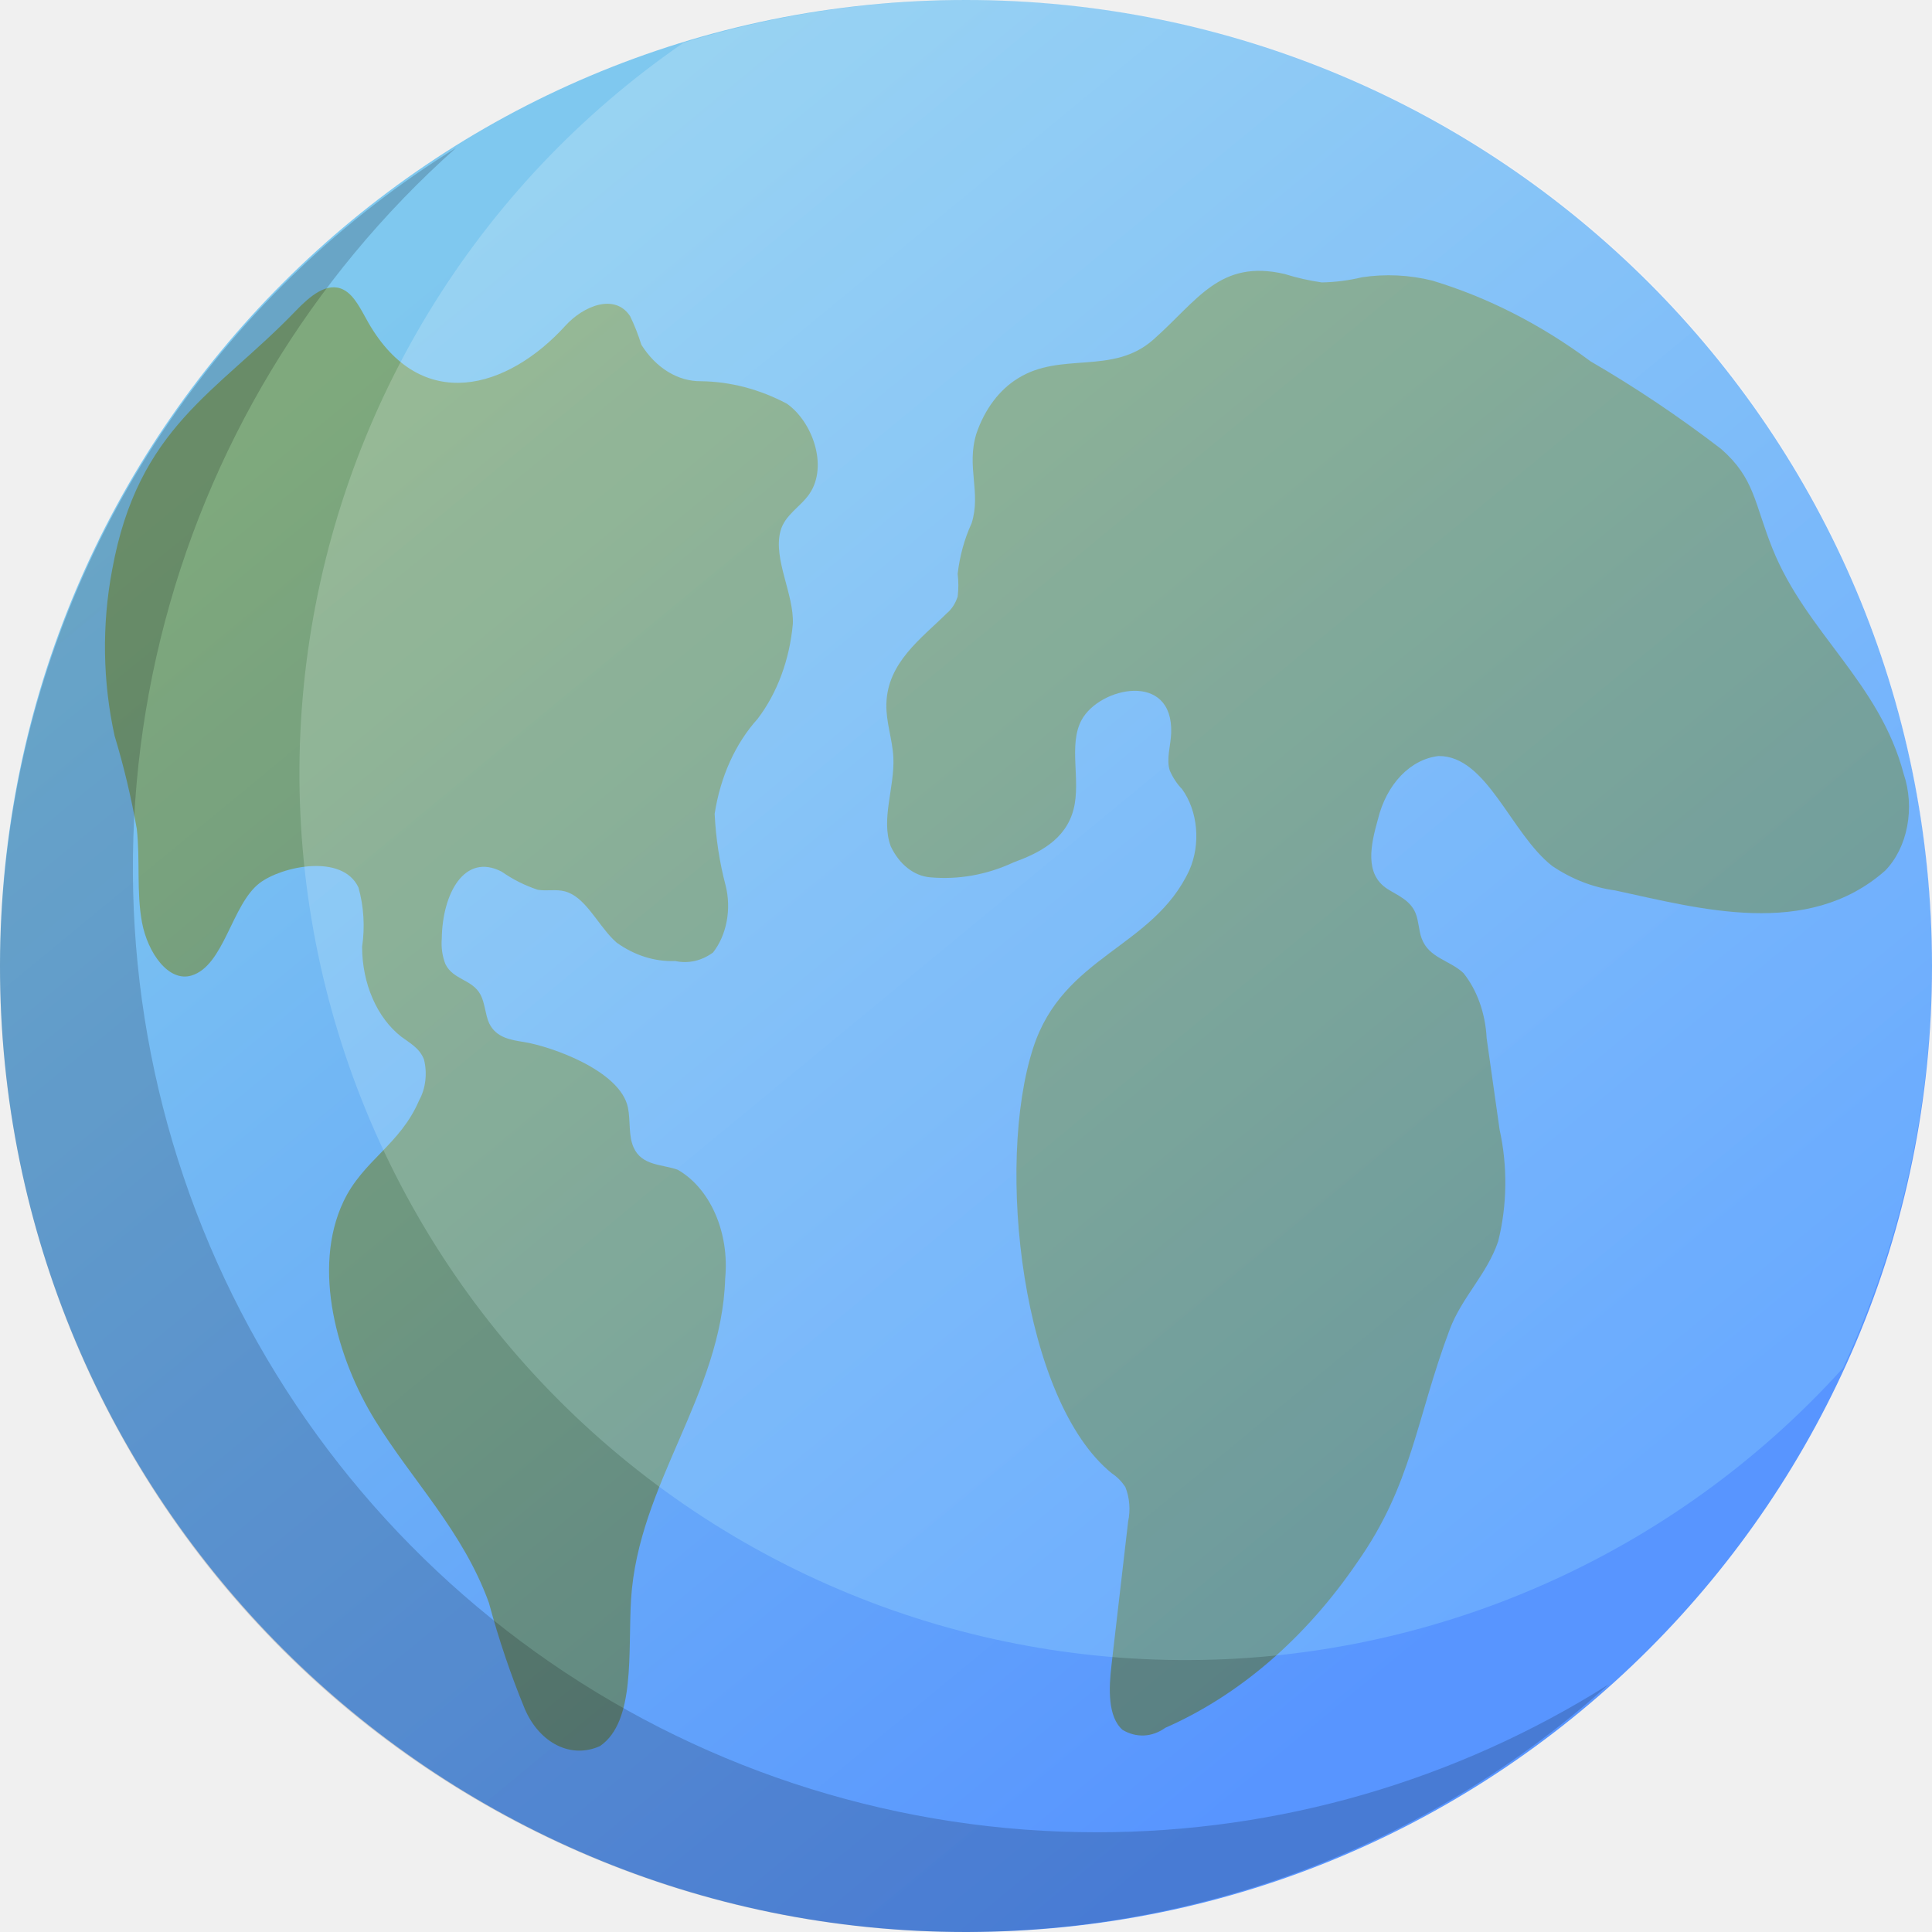
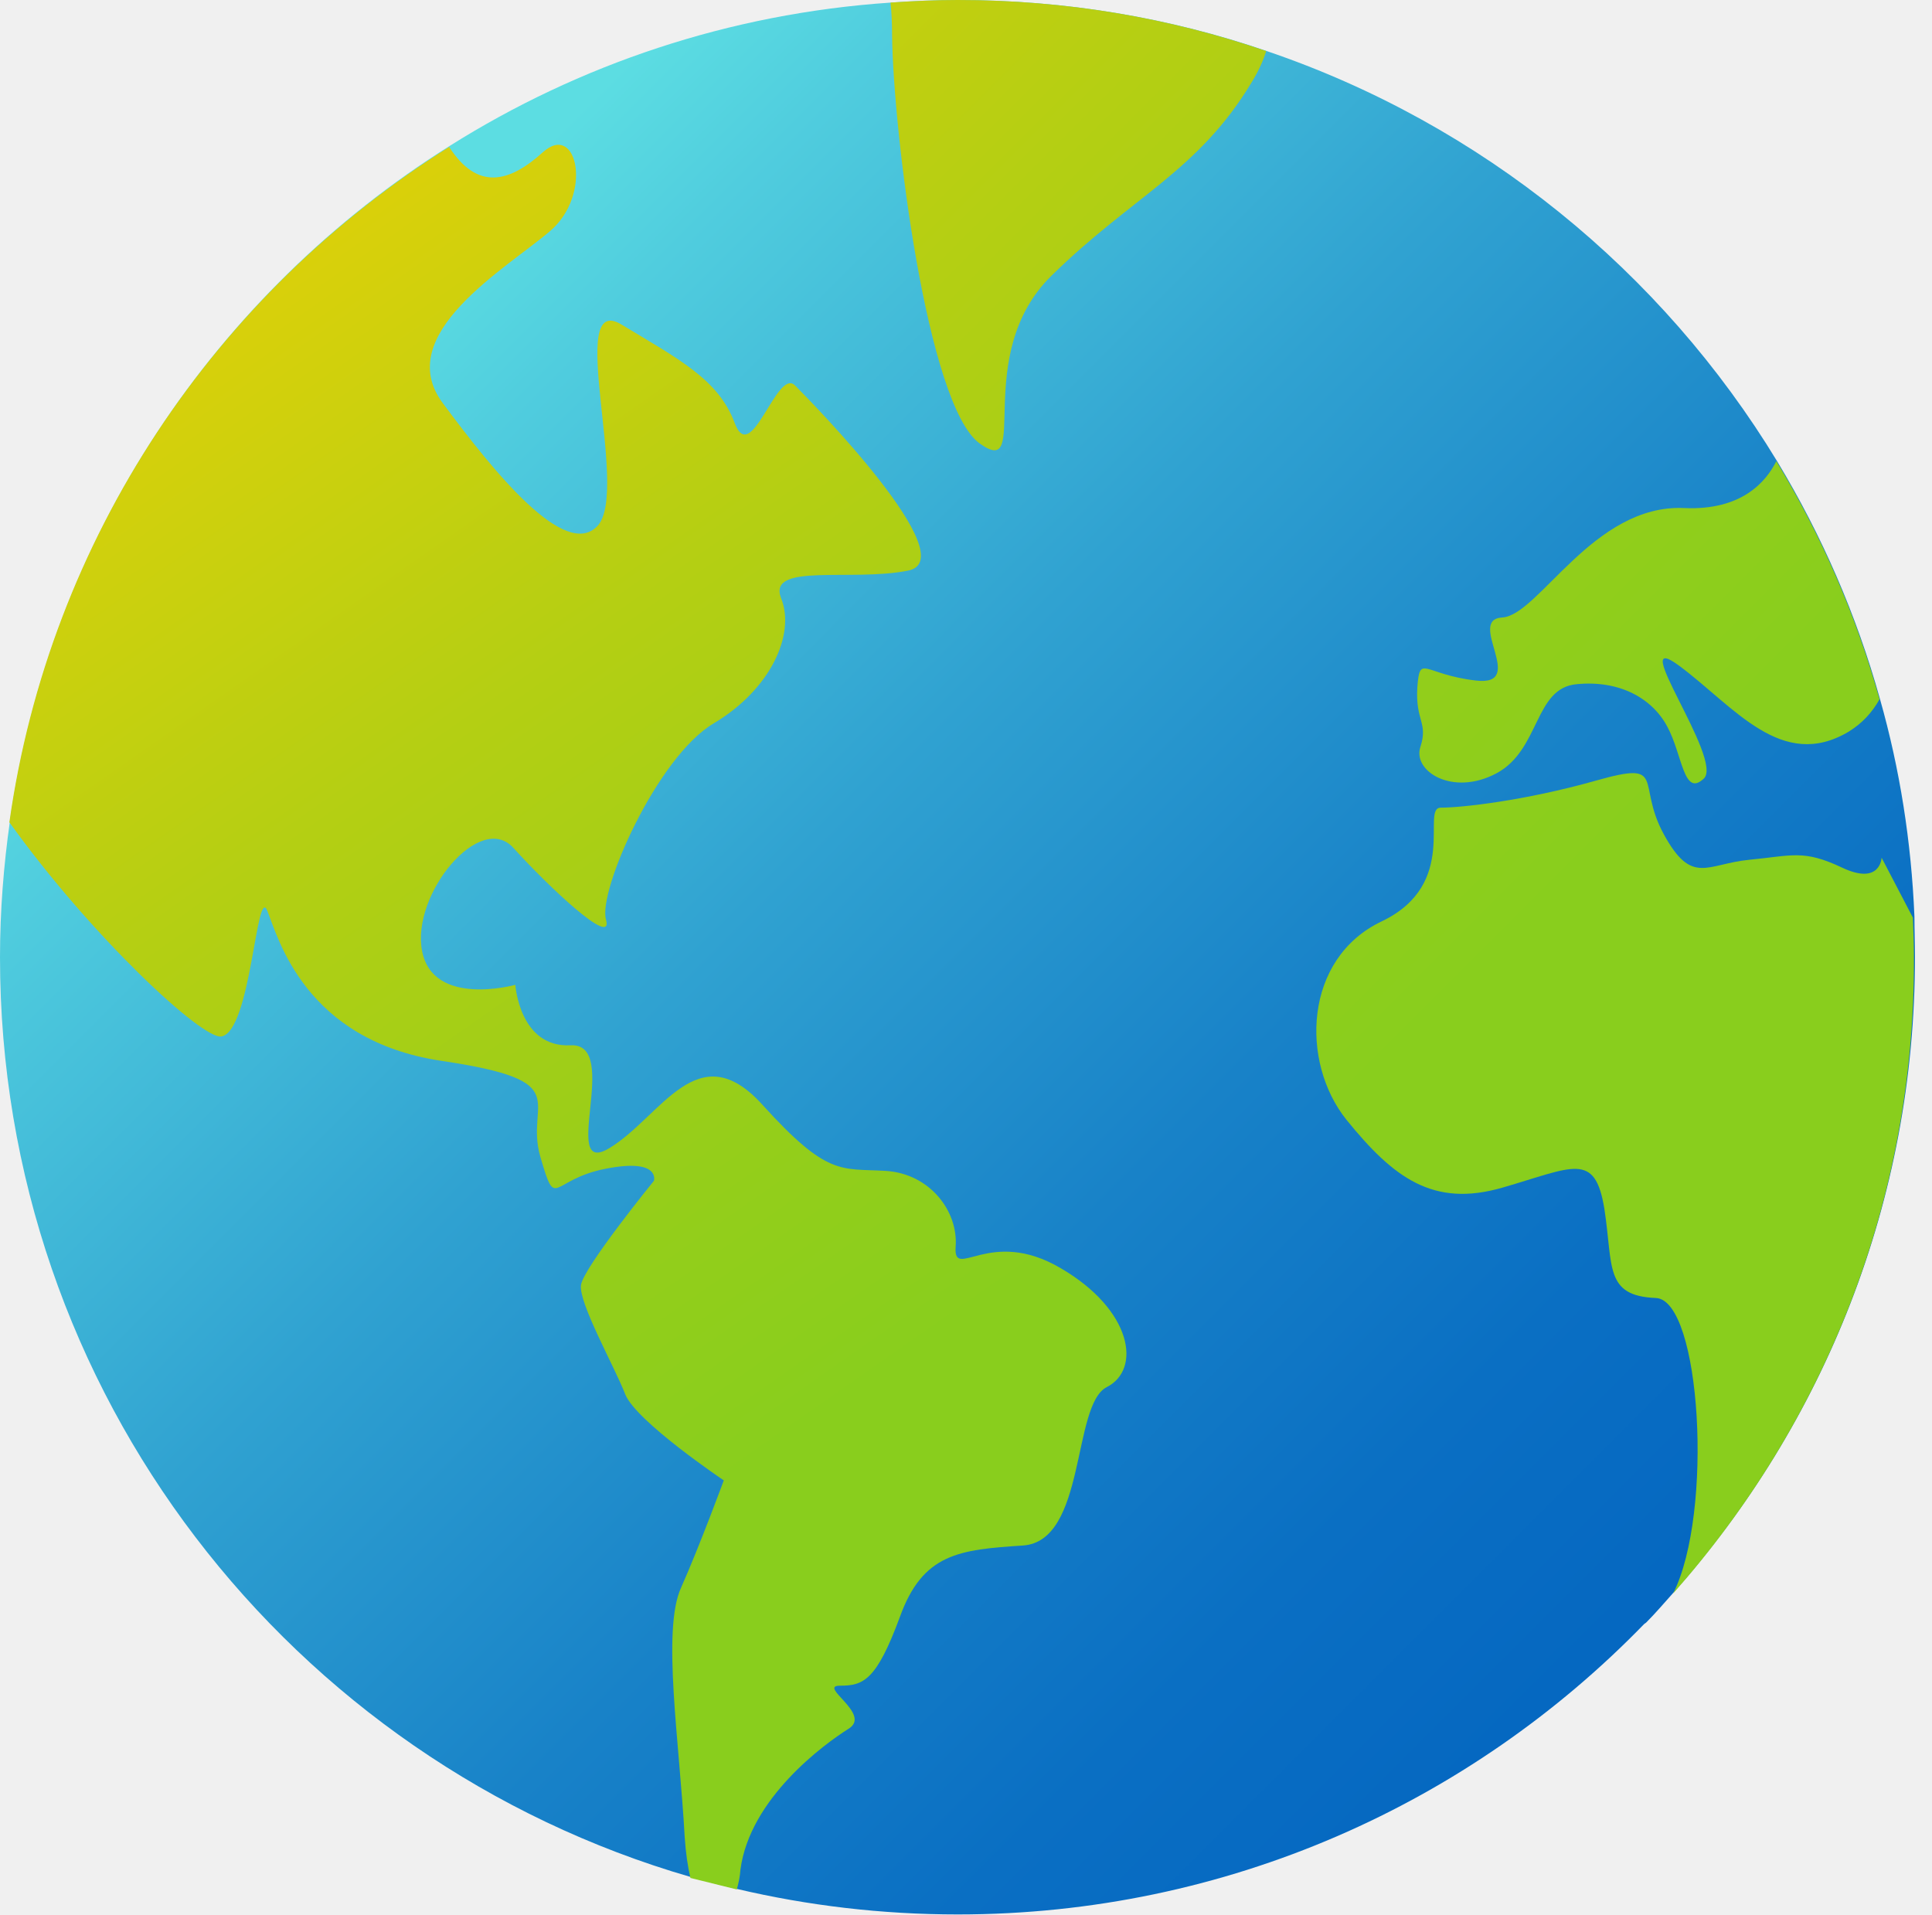
- <svg xmlns="http://www.w3.org/2000/svg" width="50" height="50" viewBox="0 0 50 50" fill="none">
-   <g clip-path="url(#clip0)">
-     <path d="M25 50C38.807 50 50 38.807 50 25C50 11.193 38.807 0 25 0C11.193 0 0 11.193 0 25C0 38.807 11.193 50 25 50Z" fill="url(#paint0_linear)" />
-     <g style="mix-blend-mode:multiply">
-       <path d="M15.866 24.308C15.897 24.339 15.928 24.368 15.96 24.396C16.423 24.727 16.947 24.892 17.475 24.871C17.81 24.945 18.155 24.868 18.452 24.652C18.625 24.432 18.748 24.153 18.806 23.846C18.864 23.539 18.855 23.218 18.779 22.917C18.621 22.318 18.526 21.694 18.495 21.062C18.642 20.103 19.034 19.238 19.606 18.605C20.113 17.941 20.435 17.075 20.519 16.145C20.55 15.376 20.007 14.473 20.197 13.75C20.31 13.319 20.719 13.122 20.955 12.771C21.434 12.054 21.024 10.911 20.365 10.448C19.659 10.074 18.906 9.876 18.144 9.866C17.849 9.87 17.556 9.786 17.289 9.623C17.021 9.459 16.785 9.22 16.598 8.921C16.518 8.664 16.421 8.417 16.307 8.182C15.912 7.583 15.098 7.915 14.63 8.432C13.145 10.064 10.913 10.737 9.539 8.361C9.35 8.032 9.178 7.644 8.887 7.496C8.461 7.281 8.01 7.675 7.651 8.048C5.613 10.167 3.577 11.041 2.903 14.745C2.634 16.162 2.657 17.646 2.967 19.048C3.204 19.829 3.395 20.632 3.54 21.451C3.63 22.251 3.529 23.084 3.675 23.872C3.822 24.659 4.364 25.427 4.958 25.246C5.802 24.989 5.996 23.41 6.715 22.857C7.284 22.419 8.861 22.081 9.277 22.968C9.415 23.459 9.448 23.99 9.371 24.503C9.372 24.971 9.465 25.432 9.643 25.84C9.82 26.247 10.075 26.588 10.384 26.829C10.601 26.992 10.859 27.122 10.972 27.419C11.017 27.596 11.029 27.783 11.007 27.967C10.986 28.15 10.931 28.325 10.848 28.475C10.352 29.634 9.393 30.027 8.887 31.099C8.067 32.834 8.726 35.169 9.706 36.756C10.687 38.343 11.981 39.63 12.652 41.478C12.907 42.426 13.219 43.347 13.584 44.232C13.77 44.663 14.068 44.996 14.424 45.171C14.78 45.346 15.171 45.351 15.53 45.187C16.453 44.549 16.248 42.767 16.332 41.387C16.519 38.396 18.677 36.082 18.768 33.084C18.823 32.505 18.733 31.919 18.511 31.413C18.29 30.907 17.949 30.507 17.539 30.273C17.129 30.126 16.609 30.176 16.396 29.692C16.262 29.391 16.319 29.006 16.252 28.669C16.057 27.7 14.24 27.075 13.558 26.967C13.225 26.913 12.841 26.86 12.659 26.481C12.557 26.256 12.551 25.96 12.436 25.743C12.224 25.343 11.726 25.361 11.527 24.95C11.447 24.747 11.415 24.519 11.433 24.292C11.449 23.12 12.023 22.064 12.981 22.557C13.277 22.763 13.592 22.921 13.918 23.027C14.149 23.067 14.388 23.007 14.617 23.068C15.136 23.204 15.444 23.884 15.866 24.308Z" fill="#FFD885" />
-     </g>
-     <g style="mix-blend-mode:multiply">
-       <path d="M37.069 7.262C36.47 7.114 35.857 7.085 35.252 7.175C34.907 7.258 34.557 7.303 34.207 7.309C33.881 7.263 33.558 7.189 33.239 7.089C31.566 6.707 31.003 7.767 29.85 8.788C28.796 9.722 27.46 9.087 26.337 9.796C25.861 10.089 25.482 10.595 25.269 11.222C25.003 12.085 25.398 12.745 25.145 13.542C24.96 13.944 24.838 14.388 24.784 14.85C24.808 15.046 24.808 15.245 24.784 15.441C24.726 15.618 24.629 15.768 24.504 15.871C23.844 16.525 22.961 17.147 22.939 18.227C22.929 18.693 23.097 19.136 23.12 19.601C23.157 20.379 22.791 21.202 23.053 21.904C23.162 22.134 23.311 22.327 23.488 22.466C23.666 22.606 23.866 22.688 24.073 22.705C24.805 22.771 25.539 22.64 26.23 22.319C26.861 22.087 27.582 21.748 27.786 20.936C27.975 20.192 27.645 19.276 27.991 18.634C28.455 17.777 30.365 17.363 30.31 18.971C30.299 19.299 30.178 19.638 30.274 19.942C30.355 20.127 30.463 20.29 30.592 20.423C30.792 20.7 30.918 21.053 30.952 21.431C30.986 21.809 30.926 22.191 30.78 22.521C29.845 24.536 27.519 24.722 26.741 27.112C25.752 30.151 26.451 36.254 28.778 38.133C28.911 38.22 29.029 38.34 29.125 38.487C29.234 38.761 29.26 39.078 29.196 39.376C29.052 40.621 28.908 41.864 28.764 43.104C28.694 43.699 28.667 44.429 29.05 44.768C29.225 44.873 29.417 44.923 29.609 44.914C29.802 44.905 29.991 44.836 30.159 44.715C32.072 43.874 33.783 42.399 35.125 40.434C36.547 38.416 36.642 36.741 37.518 34.408C37.835 33.566 38.48 32.985 38.772 32.128C39.007 31.19 39.019 30.181 38.809 29.233L38.474 26.868C38.443 26.229 38.229 25.628 37.875 25.184C37.52 24.847 36.976 24.797 36.79 24.28C36.716 24.077 36.717 23.838 36.637 23.639C36.499 23.294 36.172 23.177 35.904 23.004C35.306 22.618 35.476 21.859 35.66 21.205C35.768 20.76 35.975 20.367 36.254 20.075C36.534 19.784 36.873 19.606 37.23 19.566C38.483 19.555 39.096 21.568 40.169 22.41C40.677 22.753 41.23 22.968 41.799 23.044C43.977 23.512 46.774 24.309 48.787 22.533C49.07 22.244 49.271 21.841 49.357 21.387C49.444 20.933 49.412 20.454 49.266 20.026C48.641 17.656 46.75 16.378 45.876 14.208C45.397 13.018 45.418 12.388 44.544 11.62C43.451 10.781 42.322 10.024 41.163 9.351C39.883 8.4 38.504 7.696 37.069 7.262Z" fill="#FFD885" />
-     </g>
-     <g style="mix-blend-mode:multiply" opacity="0.2">
-       <path d="M28.399 47.419C23.341 47.424 18.401 45.89 14.235 43.02C10.069 40.15 6.873 36.081 5.072 31.351C3.272 26.622 2.951 21.456 4.153 16.54C5.355 11.624 8.022 7.19 11.802 3.827C8.859 5.652 6.328 8.071 4.37 10.929C2.412 13.787 1.07 17.021 0.43 20.426C-0.21 23.831 -0.135 27.332 0.651 30.706C1.437 34.08 2.917 37.254 4.995 40.025C7.074 42.796 9.707 45.103 12.726 46.8C15.744 48.498 19.083 49.547 22.53 49.883C25.976 50.218 29.455 49.832 32.744 48.749C36.033 47.666 39.061 45.909 41.634 43.591C37.672 46.092 33.083 47.419 28.399 47.419Z" fill="#222226" />
-     </g>
-     <g style="mix-blend-mode:overlay" opacity="0.2">
-       <path d="M25.038 3.32761e-05C22.549 -0.001 20.074 0.371 17.695 1.103C15.027 2.937 12.777 5.316 11.094 8.083C9.411 10.85 8.332 13.942 7.928 17.157C7.525 20.37 7.806 23.634 8.754 26.731C9.701 29.829 11.293 32.69 13.425 35.128C15.557 37.566 18.181 39.524 21.124 40.874C24.067 42.225 27.262 42.936 30.499 42.962C33.736 42.989 36.943 42.329 39.907 41.026C42.871 39.724 45.526 37.808 47.697 35.405C49.455 31.602 50.227 27.418 49.942 23.238C49.657 19.058 48.324 15.017 46.066 11.489C43.808 7.96 40.697 5.058 37.022 3.05C33.347 1.042 29.226 -0.007 25.038 3.32761e-05V3.32761e-05Z" fill="white" />
-     </g>
-   </g>
+ <svg xmlns="http://www.w3.org/2000/svg" width="110" height="109" viewBox="0 0 110 109" fill="none">
+   <path d="M109.03 54.5C109.03 68.385 103.838 81.053 95.264 90.695C94.76 91.258 94.255 91.852 93.721 92.386C93.632 92.445 93.602 92.475 93.602 92.475C83.723 102.651 69.868 109 54.53 109C50.198 109 45.985 108.496 41.95 107.546C41.06 107.339 40.2 107.101 39.31 106.864C16.584 100.278 0 79.332 0 54.5C0 51.86 0.208 49.278 0.564 46.757C2.878 30.558 12.312 16.644 25.604 8.307C32.961 3.679 41.505 0.771 50.703 0.148C51.978 0.059 53.254 0 54.53 0C60.671 0 66.605 1.009 72.123 2.907C84.346 7.061 94.611 15.427 101.197 26.286C103.719 30.469 105.707 35.008 107.042 39.814C108.169 43.79 108.822 47.914 109 52.186C109 52.957 109.03 53.729 109.03 54.5Z" fill="url(#paint0_linear)" />
+   <path d="M41.95 107.576C42.039 107.25 42.128 106.894 42.158 106.449C42.692 102.384 46.934 99.299 48.299 98.438C49.694 97.608 46.519 95.976 47.825 95.976C49.16 95.976 49.901 95.679 51.236 92.06C52.542 88.44 54.618 88.233 58.238 87.995C61.858 87.758 61.027 79.985 63.014 78.976C65.002 77.967 64.468 74.585 60.404 72.212C56.339 69.809 54.263 72.983 54.411 70.966C54.559 68.978 52.957 66.812 50.406 66.664C47.854 66.516 47.112 66.99 43.404 62.896C39.725 58.831 37.648 63.578 34.711 65.359C31.804 67.139 35.423 59.366 32.486 59.514C29.579 59.662 29.341 56.072 29.341 56.072C29.341 56.072 24.654 57.378 24.031 54.144C23.408 50.91 27.354 46.134 29.253 48.299C31.181 50.435 34.949 53.996 34.504 52.364C34.029 50.762 37.411 43.078 40.645 41.179C43.879 39.251 45.303 36.106 44.472 34.059C43.671 32.012 48.477 33.139 51.711 32.486C54.945 31.834 46.341 23.022 45.273 21.954C44.235 20.886 42.781 26.612 41.832 24.09C40.912 21.598 38.627 20.441 35.394 18.483C32.16 16.525 35.868 27.918 34.029 29.935C32.19 31.923 28.125 26.879 25.218 22.963C22.28 19.047 28.837 15.279 31.299 13.173C33.762 11.096 32.872 6.913 30.914 8.663C28.985 10.413 27.176 10.858 25.574 8.366C12.282 16.703 2.818 30.617 0.534 46.816C5.192 53.313 11.541 59.217 12.609 59.01C14.3 58.713 14.597 50.317 15.22 51.859C15.842 53.402 17.356 59.247 25.158 60.404C32.931 61.561 29.846 62.688 30.765 65.863C31.685 69.008 31.299 67.168 34.474 66.545C37.619 65.922 37.233 67.228 37.233 67.228C37.233 67.228 33.228 72.153 33.08 73.161C32.931 74.17 35.008 77.849 35.601 79.391C36.224 80.934 41.209 84.287 41.209 84.287C41.209 84.287 39.844 87.995 38.776 90.398C37.678 92.801 38.687 99.18 38.983 104.58C39.043 105.499 39.161 106.3 39.31 106.923L41.95 107.576Z" fill="url(#paint1_linear)" />
+   <path d="M107.012 39.814C106.597 40.556 106.033 41.179 105.262 41.654C101.435 43.938 98.735 40.23 95.62 37.916C92.504 35.602 98.141 43.226 97.014 44.324C95.857 45.422 95.798 42.989 94.937 41.387C94.077 39.755 92.208 38.717 89.775 38.954C87.342 39.162 87.698 42.692 85.206 44.027C82.714 45.362 80.4 43.908 80.875 42.514C81.32 41.12 80.578 41.06 80.697 39.132C80.845 37.204 81.023 38.39 84.019 38.746C87.016 39.102 83.456 35.275 85.532 35.157C87.609 35.038 90.724 28.689 95.887 28.926C99.15 29.075 100.544 27.443 101.138 26.256C103.689 30.469 105.677 35.008 107.012 39.814Z" fill="url(#paint2_linear)" />
+   <path d="M95.263 90.725C97.578 86.126 96.836 74.022 94.284 73.903C91.347 73.784 91.852 72.123 91.347 68.83C90.813 65.536 89.567 66.456 85.562 67.613C81.587 68.77 79.332 67.049 76.662 63.756C74.021 60.463 74.229 54.559 78.679 52.453C83.129 50.317 80.874 45.985 82.031 45.985C83.189 45.985 86.778 45.6 90.873 44.443C94.967 43.285 93.127 44.561 94.729 47.498C96.332 50.435 97.162 49.19 99.595 48.952C102.057 48.715 102.68 48.359 104.876 49.397C107.071 50.435 107.131 48.833 107.131 48.833L108.911 52.245C108.94 53.017 108.97 53.788 108.97 54.53C109.029 68.414 103.808 81.082 95.263 90.725Z" fill="url(#paint3_linear)" />
+   <path d="M72.093 2.907C71.915 3.471 71.648 4.064 71.262 4.688C68.207 9.761 64.498 11.155 59.87 15.694C55.242 20.233 58.772 27.384 55.776 25.247C52.779 23.082 50.851 7.447 50.791 1.988C50.791 1.305 50.762 0.682 50.702 0.148C51.978 0.059 53.254 0 54.53 0C60.671 0 66.575 1.009 72.093 2.907Z" fill="url(#paint4_linear)" />
  <defs>
-     <linearGradient id="paint0_linear" x1="10.55" y1="7.45" x2="42" y2="45.6" gradientUnits="userSpaceOnUse">
-       <stop stop-color="#7FC8EF" />
-       <stop offset="0.891" stop-color="#5895FF" />
+     <linearGradient id="paint0_linear" x1="19.561" y1="19.572" x2="92.342" y2="92.353" gradientUnits="userSpaceOnUse">
+       <stop stop-color="#5CDDE2" />
+       <stop offset="0.092" stop-color="#50CDDE" />
+       <stop offset="0.378" stop-color="#30A2D1" />
+       <stop offset="0.635" stop-color="#1882C8" />
+       <stop offset="0.851" stop-color="#0A6FC3" />
+       <stop offset="1" stop-color="#0568C1" />
    </linearGradient>
-     <clipPath id="clip0">
-       <rect width="50" height="50" fill="white" />
-     </clipPath>
+     <linearGradient id="paint1_linear" x1="3.049" y1="7.455" x2="51.779" y2="77.2" gradientUnits="userSpaceOnUse">
+       <stop stop-color="#EDD106" />
+       <stop offset="0.045" stop-color="#E7D107" />
+       <stop offset="0.484" stop-color="#B4CF13" />
+       <stop offset="0.816" stop-color="#95CE1A" />
+       <stop offset="1" stop-color="#89CE1D" />
+     </linearGradient>
+     <linearGradient id="paint2_linear" x1="29.482" y1="-26.669" x2="97.818" y2="41.668" gradientUnits="userSpaceOnUse">
+       <stop stop-color="#EDD106" />
+       <stop offset="0.045" stop-color="#E7D107" />
+       <stop offset="0.484" stop-color="#B4CF13" />
+       <stop offset="0.816" stop-color="#95CE1A" />
+       <stop offset="1" stop-color="#89CE1D" />
+     </linearGradient>
+     <linearGradient id="paint3_linear" x1="17.143" y1="-14.331" x2="85.48" y2="54.006" gradientUnits="userSpaceOnUse">
+       <stop stop-color="#EDD106" />
+       <stop offset="0.045" stop-color="#E7D107" />
+       <stop offset="0.484" stop-color="#B4CF13" />
+       <stop offset="0.816" stop-color="#95CE1A" />
+       <stop offset="1" stop-color="#89CE1D" />
+     </linearGradient>
+     <linearGradient id="paint4_linear" x1="26.329" y1="-23.515" x2="94.665" y2="44.821" gradientUnits="userSpaceOnUse">
+       <stop stop-color="#EDD106" />
+       <stop offset="0.045" stop-color="#E7D107" />
+       <stop offset="0.484" stop-color="#B4CF13" />
+       <stop offset="0.816" stop-color="#95CE1A" />
+       <stop offset="1" stop-color="#89CE1D" />
+     </linearGradient>
  </defs>
</svg>
